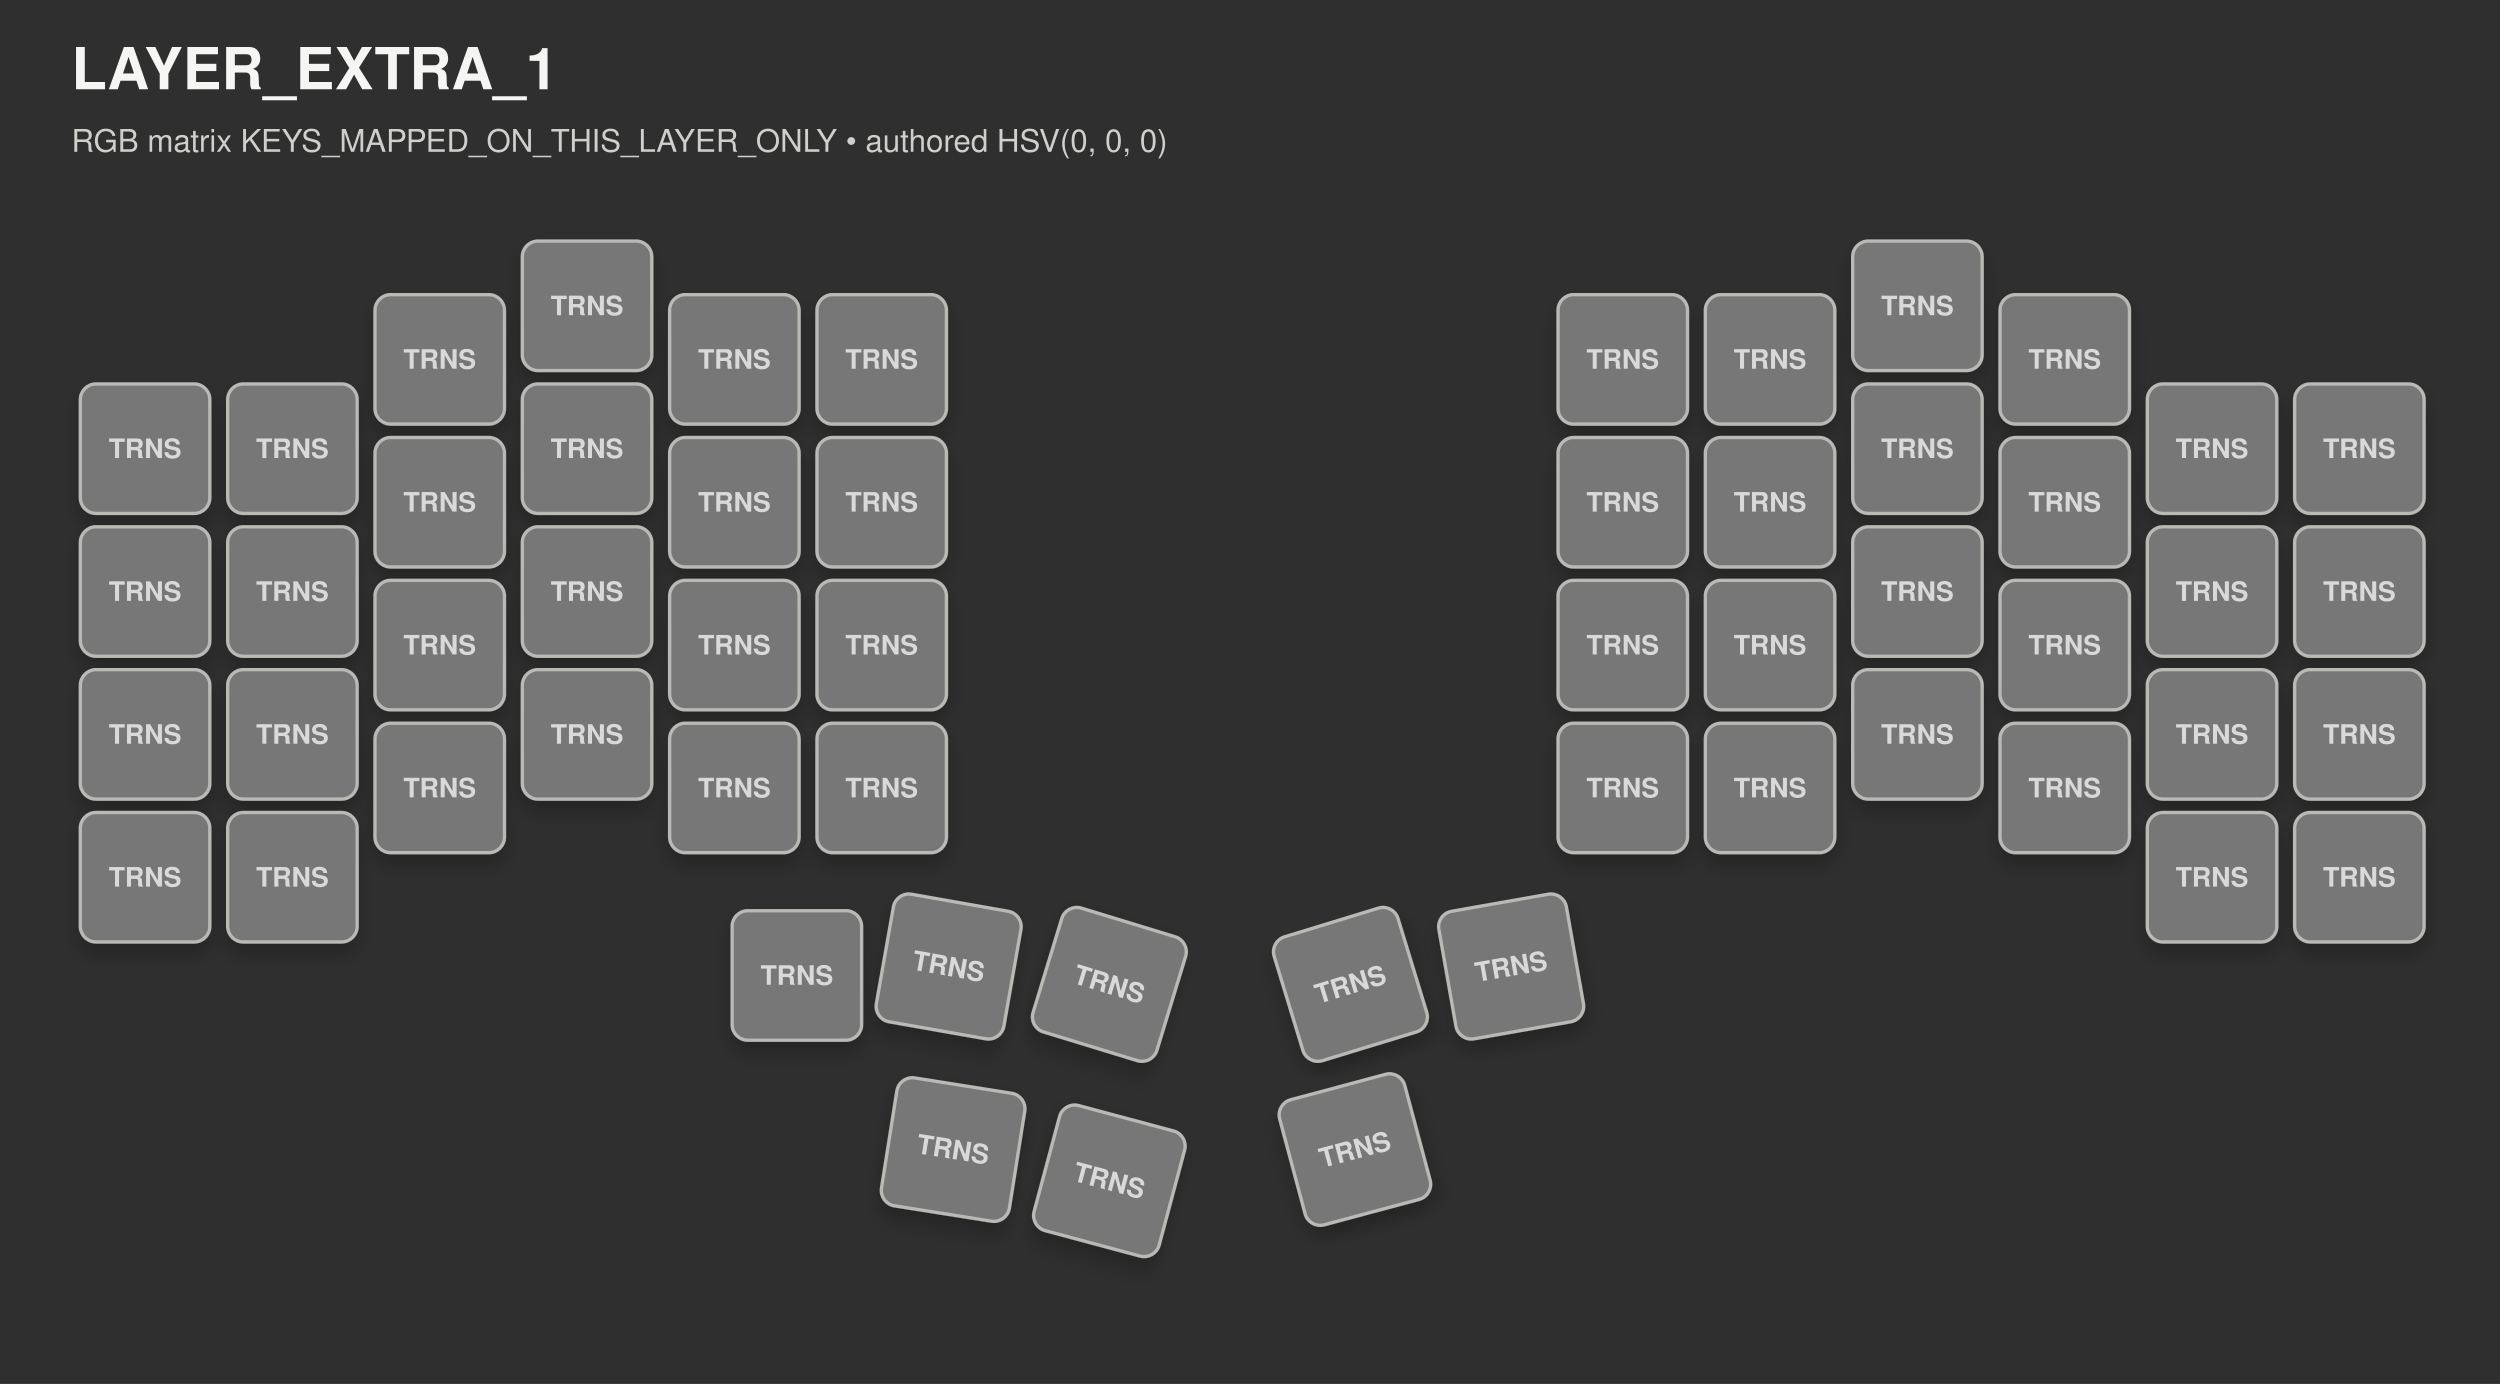
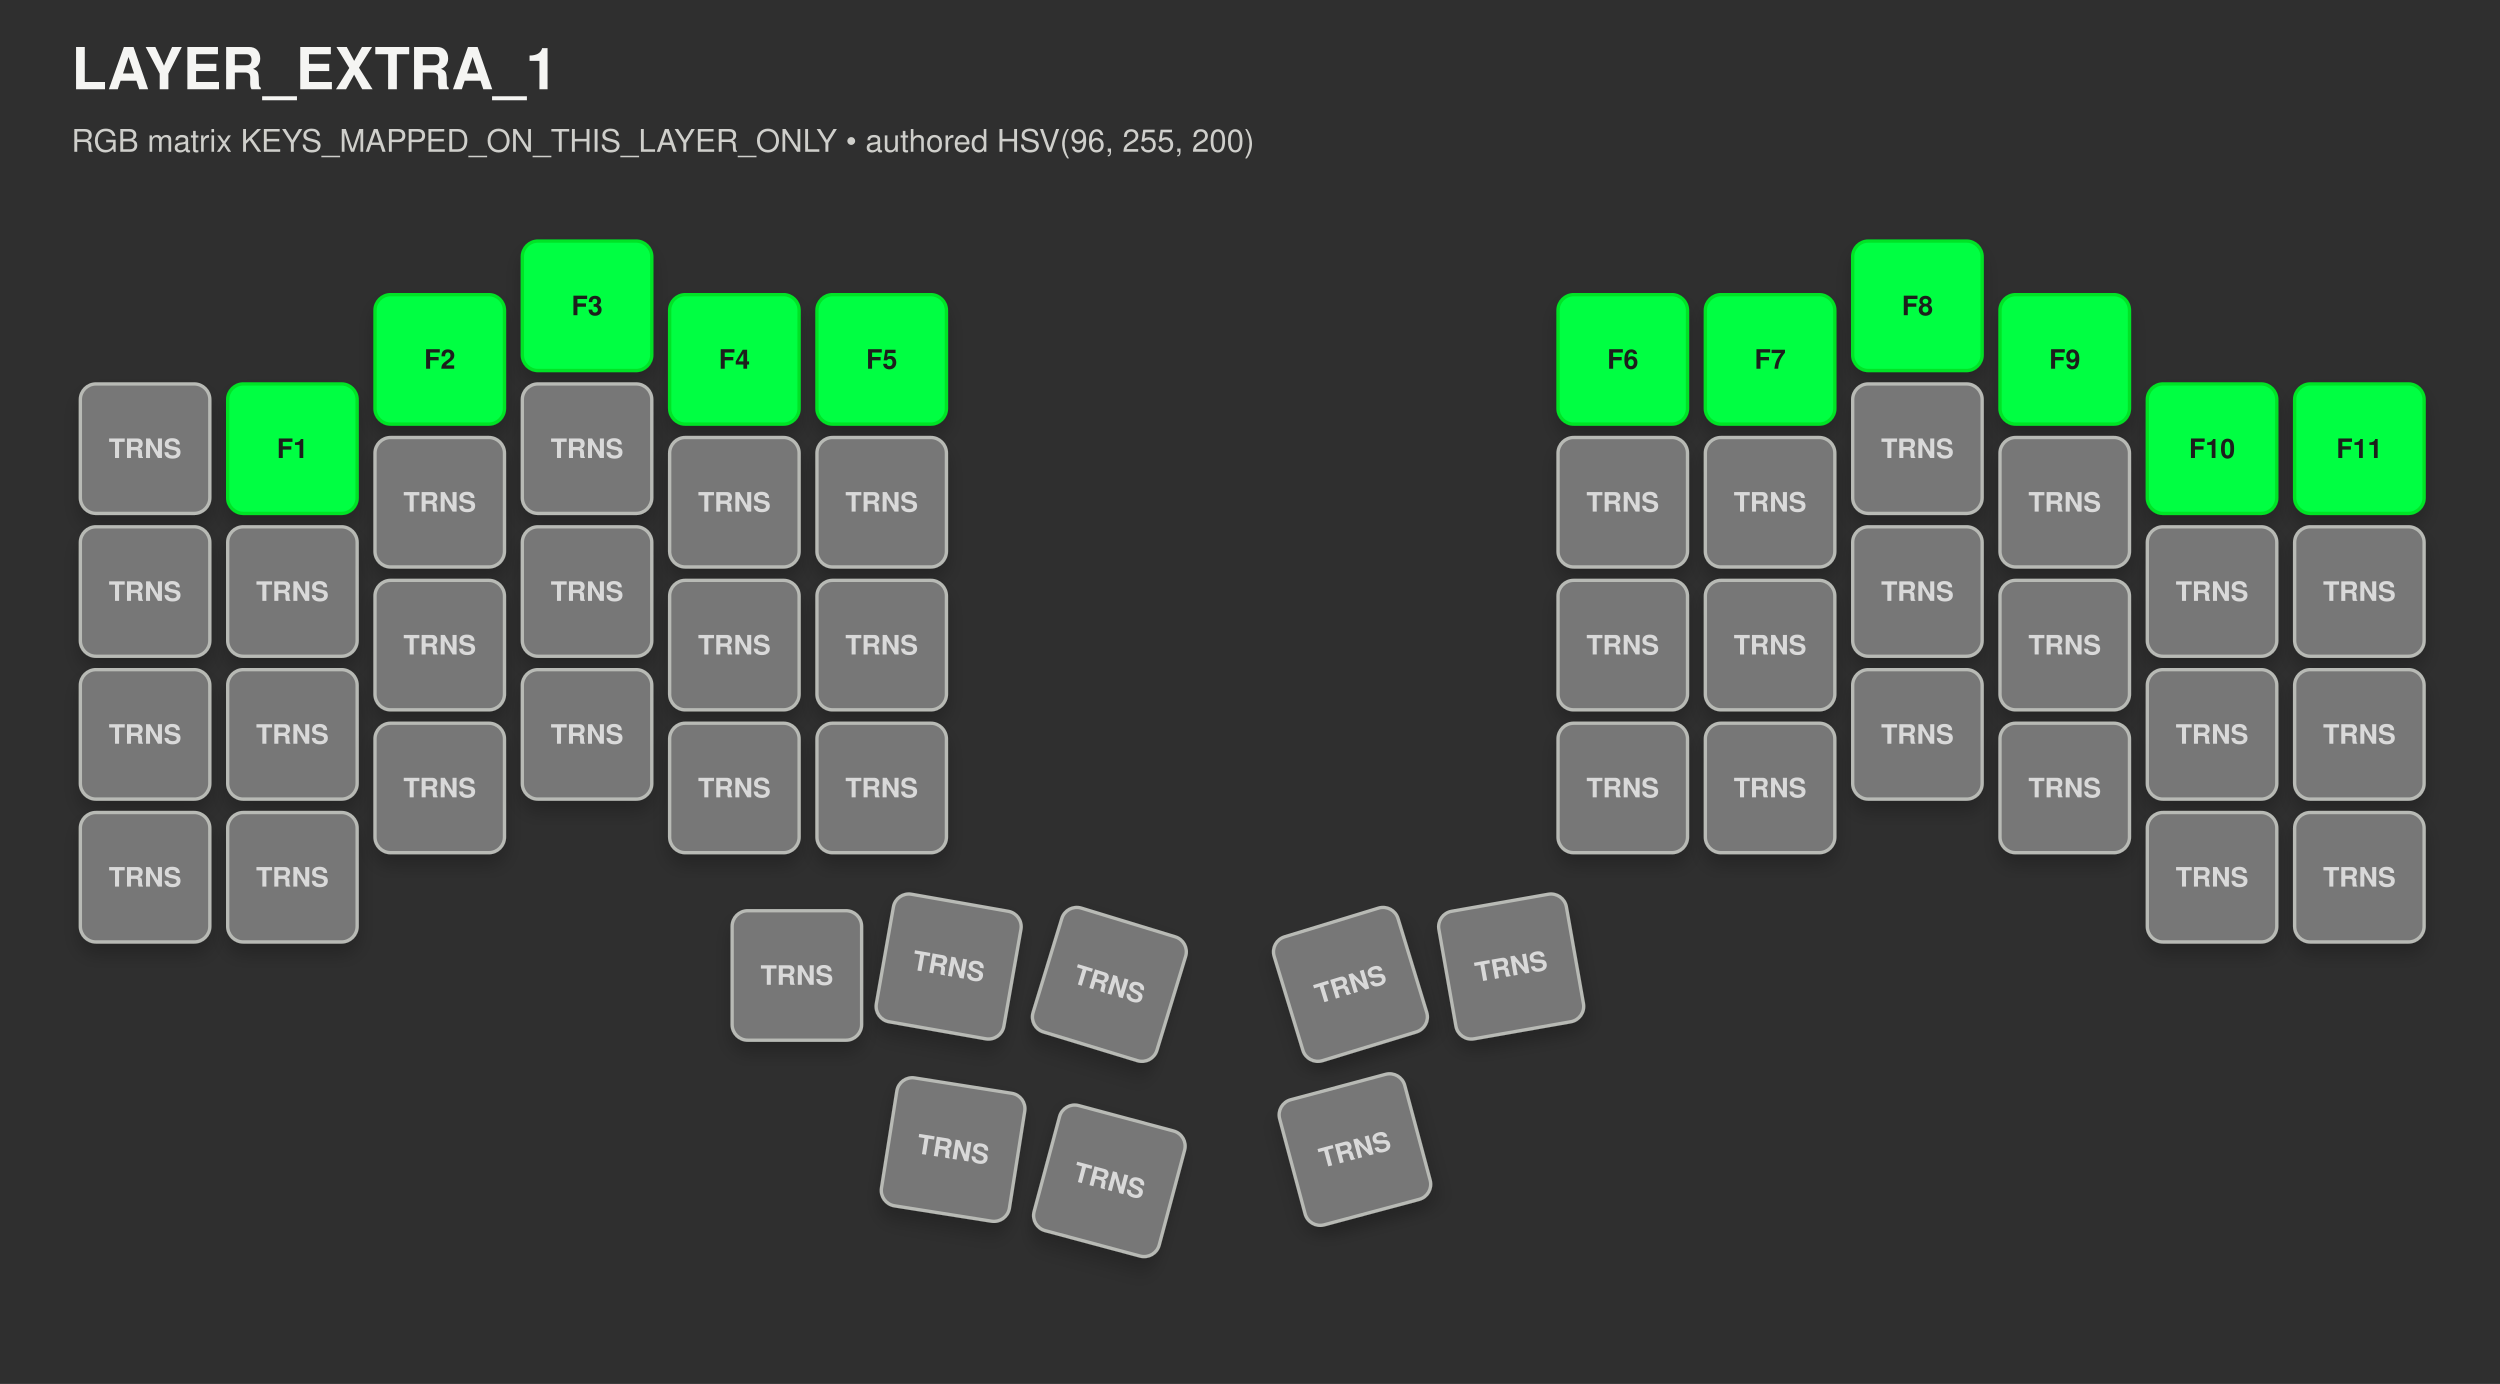
<svg xmlns="http://www.w3.org/2000/svg" width="1120" height="620" viewBox="0 0 1120 620" role="img" aria-labelledby="title desc">
  <defs>
    <filter id="shadow" x="-20%" y="-20%" width="140%" height="140%">
      <feDropShadow dx="0" dy="5" stdDeviation="4" flood-color="#000000" flood-opacity="0.22" />
    </filter>
  </defs>
  <rect width="1120" height="620" fill="#2f2f2f" />
  <text x="32" y="40" fill="#f5f5f3" font-size="26" font-family="Helvetica, Arial, sans-serif" font-weight="700">LAYER_EXTRA_1</text>
-   <text x="32" y="68" fill="#cfcfcb" font-size="14" font-family="Helvetica, Arial, sans-serif">RGB matrix KEYS_MAPPED_ON_THIS_LAYER_ONLY • authored HSV(0, 0, 0)</text>
+   <text x="32" y="68" fill="#cfcfcb" font-size="14" font-family="Helvetica, Arial, sans-serif">RGB matrix KEYS_MAPPED_ON_THIS_LAYER_ONLY • authored HSV(96, 255, 200)</text>
  <g transform="rotate(0 65.0 201.0)">
    <rect x="36.0" y="172.0" width="58" height="58" rx="7" fill="#777777" stroke="#b8bab5" stroke-width="1.5" filter="url(#shadow)" />
    <text x="65.0" y="201.0" fill="#ffffff" fill-opacity="0.72" font-size="12.0" text-anchor="middle" dominant-baseline="middle" font-family="Helvetica, Arial, sans-serif" font-weight="600">TRNS</text>
  </g>
  <g transform="rotate(0 131.0 201.0)">
-     <rect x="102.0" y="172.0" width="58" height="58" rx="7" fill="#777777" stroke="#b8bab5" stroke-width="1.5" filter="url(#shadow)" />
-     <text x="131.0" y="201.0" fill="#ffffff" fill-opacity="0.72" font-size="12.0" text-anchor="middle" dominant-baseline="middle" font-family="Helvetica, Arial, sans-serif" font-weight="600">TRNS</text>
+     <rect x="102.0" y="172.0" width="58" height="58" rx="7" fill="#00ff42" stroke="#00e326" stroke-width="1.5" filter="url(#shadow)" />
+     <text x="131.0" y="201.0" fill="#1c1f1c" fill-opacity="1.00" font-size="12.0" text-anchor="middle" dominant-baseline="middle" font-family="Helvetica, Arial, sans-serif" font-weight="600">F1</text>
  </g>
  <g transform="rotate(0 197.0 161.0)">
-     <rect x="168.0" y="132.0" width="58" height="58" rx="7" fill="#777777" stroke="#b8bab5" stroke-width="1.5" filter="url(#shadow)" />
-     <text x="197.0" y="161.0" fill="#ffffff" fill-opacity="0.72" font-size="12.0" text-anchor="middle" dominant-baseline="middle" font-family="Helvetica, Arial, sans-serif" font-weight="600">TRNS</text>
+     <rect x="168.0" y="132.0" width="58" height="58" rx="7" fill="#00ff42" stroke="#00e326" stroke-width="1.5" filter="url(#shadow)" />
+     <text x="197.0" y="161.0" fill="#1c1f1c" fill-opacity="1.00" font-size="12.0" text-anchor="middle" dominant-baseline="middle" font-family="Helvetica, Arial, sans-serif" font-weight="600">F2</text>
  </g>
  <g transform="rotate(0 263.0 137.0)">
-     <rect x="234.0" y="108.0" width="58" height="58" rx="7" fill="#777777" stroke="#b8bab5" stroke-width="1.5" filter="url(#shadow)" />
-     <text x="263.0" y="137.0" fill="#ffffff" fill-opacity="0.72" font-size="12.0" text-anchor="middle" dominant-baseline="middle" font-family="Helvetica, Arial, sans-serif" font-weight="600">TRNS</text>
+     <rect x="234.0" y="108.0" width="58" height="58" rx="7" fill="#00ff42" stroke="#00e326" stroke-width="1.5" filter="url(#shadow)" />
+     <text x="263.0" y="137.0" fill="#1c1f1c" fill-opacity="1.00" font-size="12.0" text-anchor="middle" dominant-baseline="middle" font-family="Helvetica, Arial, sans-serif" font-weight="600">F3</text>
  </g>
  <g transform="rotate(0 329.0 161.0)">
-     <rect x="300.0" y="132.0" width="58" height="58" rx="7" fill="#777777" stroke="#b8bab5" stroke-width="1.5" filter="url(#shadow)" />
-     <text x="329.0" y="161.0" fill="#ffffff" fill-opacity="0.72" font-size="12.0" text-anchor="middle" dominant-baseline="middle" font-family="Helvetica, Arial, sans-serif" font-weight="600">TRNS</text>
+     <rect x="300.0" y="132.0" width="58" height="58" rx="7" fill="#00ff42" stroke="#00e326" stroke-width="1.5" filter="url(#shadow)" />
+     <text x="329.0" y="161.0" fill="#1c1f1c" fill-opacity="1.00" font-size="12.0" text-anchor="middle" dominant-baseline="middle" font-family="Helvetica, Arial, sans-serif" font-weight="600">F4</text>
  </g>
  <g transform="rotate(0 395.0 161.0)">
-     <rect x="366.0" y="132.0" width="58" height="58" rx="7" fill="#777777" stroke="#b8bab5" stroke-width="1.5" filter="url(#shadow)" />
-     <text x="395.0" y="161.0" fill="#ffffff" fill-opacity="0.72" font-size="12.0" text-anchor="middle" dominant-baseline="middle" font-family="Helvetica, Arial, sans-serif" font-weight="600">TRNS</text>
+     <rect x="366.0" y="132.0" width="58" height="58" rx="7" fill="#00ff42" stroke="#00e326" stroke-width="1.5" filter="url(#shadow)" />
+     <text x="395.0" y="161.0" fill="#1c1f1c" fill-opacity="1.00" font-size="12.0" text-anchor="middle" dominant-baseline="middle" font-family="Helvetica, Arial, sans-serif" font-weight="600">F5</text>
  </g>
  <g transform="rotate(0 727.0 161.0)">
-     <rect x="698.0" y="132.0" width="58" height="58" rx="7" fill="#777777" stroke="#b8bab5" stroke-width="1.5" filter="url(#shadow)" />
-     <text x="727.0" y="161.0" fill="#ffffff" fill-opacity="0.72" font-size="12.0" text-anchor="middle" dominant-baseline="middle" font-family="Helvetica, Arial, sans-serif" font-weight="600">TRNS</text>
+     <rect x="698.0" y="132.0" width="58" height="58" rx="7" fill="#00ff42" stroke="#00e326" stroke-width="1.5" filter="url(#shadow)" />
+     <text x="727.0" y="161.0" fill="#1c1f1c" fill-opacity="1.00" font-size="12.0" text-anchor="middle" dominant-baseline="middle" font-family="Helvetica, Arial, sans-serif" font-weight="600">F6</text>
  </g>
  <g transform="rotate(0 793.0 161.0)">
-     <rect x="764.0" y="132.0" width="58" height="58" rx="7" fill="#777777" stroke="#b8bab5" stroke-width="1.5" filter="url(#shadow)" />
-     <text x="793.0" y="161.0" fill="#ffffff" fill-opacity="0.72" font-size="12.0" text-anchor="middle" dominant-baseline="middle" font-family="Helvetica, Arial, sans-serif" font-weight="600">TRNS</text>
+     <rect x="764.0" y="132.0" width="58" height="58" rx="7" fill="#00ff42" stroke="#00e326" stroke-width="1.5" filter="url(#shadow)" />
+     <text x="793.0" y="161.0" fill="#1c1f1c" fill-opacity="1.00" font-size="12.0" text-anchor="middle" dominant-baseline="middle" font-family="Helvetica, Arial, sans-serif" font-weight="600">F7</text>
  </g>
  <g transform="rotate(0 859.0 137.0)">
-     <rect x="830.0" y="108.0" width="58" height="58" rx="7" fill="#777777" stroke="#b8bab5" stroke-width="1.5" filter="url(#shadow)" />
-     <text x="859.0" y="137.0" fill="#ffffff" fill-opacity="0.72" font-size="12.0" text-anchor="middle" dominant-baseline="middle" font-family="Helvetica, Arial, sans-serif" font-weight="600">TRNS</text>
+     <rect x="830.0" y="108.0" width="58" height="58" rx="7" fill="#00ff42" stroke="#00e326" stroke-width="1.5" filter="url(#shadow)" />
+     <text x="859.0" y="137.0" fill="#1c1f1c" fill-opacity="1.00" font-size="12.0" text-anchor="middle" dominant-baseline="middle" font-family="Helvetica, Arial, sans-serif" font-weight="600">F8</text>
  </g>
  <g transform="rotate(0 925.0 161.0)">
-     <rect x="896.0" y="132.0" width="58" height="58" rx="7" fill="#777777" stroke="#b8bab5" stroke-width="1.5" filter="url(#shadow)" />
-     <text x="925.0" y="161.0" fill="#ffffff" fill-opacity="0.72" font-size="12.0" text-anchor="middle" dominant-baseline="middle" font-family="Helvetica, Arial, sans-serif" font-weight="600">TRNS</text>
+     <rect x="896.0" y="132.0" width="58" height="58" rx="7" fill="#00ff42" stroke="#00e326" stroke-width="1.5" filter="url(#shadow)" />
+     <text x="925.0" y="161.0" fill="#1c1f1c" fill-opacity="1.00" font-size="12.0" text-anchor="middle" dominant-baseline="middle" font-family="Helvetica, Arial, sans-serif" font-weight="600">F9</text>
  </g>
  <g transform="rotate(0 991.0 201.0)">
-     <rect x="962.0" y="172.0" width="58" height="58" rx="7" fill="#777777" stroke="#b8bab5" stroke-width="1.5" filter="url(#shadow)" />
-     <text x="991.0" y="201.0" fill="#ffffff" fill-opacity="0.72" font-size="12.0" text-anchor="middle" dominant-baseline="middle" font-family="Helvetica, Arial, sans-serif" font-weight="600">TRNS</text>
+     <rect x="962.0" y="172.0" width="58" height="58" rx="7" fill="#00ff42" stroke="#00e326" stroke-width="1.5" filter="url(#shadow)" />
+     <text x="991.0" y="201.0" fill="#1c1f1c" fill-opacity="1.00" font-size="12.0" text-anchor="middle" dominant-baseline="middle" font-family="Helvetica, Arial, sans-serif" font-weight="600">F10</text>
  </g>
  <g transform="rotate(0 1057.0 201.0)">
-     <rect x="1028.0" y="172.0" width="58" height="58" rx="7" fill="#777777" stroke="#b8bab5" stroke-width="1.5" filter="url(#shadow)" />
-     <text x="1057.0" y="201.0" fill="#ffffff" fill-opacity="0.72" font-size="12.0" text-anchor="middle" dominant-baseline="middle" font-family="Helvetica, Arial, sans-serif" font-weight="600">TRNS</text>
+     <rect x="1028.0" y="172.0" width="58" height="58" rx="7" fill="#00ff42" stroke="#00e326" stroke-width="1.5" filter="url(#shadow)" />
+     <text x="1057.0" y="201.0" fill="#1c1f1c" fill-opacity="1.00" font-size="12.0" text-anchor="middle" dominant-baseline="middle" font-family="Helvetica, Arial, sans-serif" font-weight="600">F11</text>
  </g>
  <g transform="rotate(0 65.0 265.0)">
    <rect x="36.0" y="236.0" width="58" height="58" rx="7" fill="#777777" stroke="#b8bab5" stroke-width="1.5" filter="url(#shadow)" />
    <text x="65.0" y="265.0" fill="#ffffff" fill-opacity="0.72" font-size="12.0" text-anchor="middle" dominant-baseline="middle" font-family="Helvetica, Arial, sans-serif" font-weight="600">TRNS</text>
  </g>
  <g transform="rotate(0 131.0 265.0)">
    <rect x="102.0" y="236.0" width="58" height="58" rx="7" fill="#777777" stroke="#b8bab5" stroke-width="1.5" filter="url(#shadow)" />
    <text x="131.0" y="265.0" fill="#ffffff" fill-opacity="0.72" font-size="12.0" text-anchor="middle" dominant-baseline="middle" font-family="Helvetica, Arial, sans-serif" font-weight="600">TRNS</text>
  </g>
  <g transform="rotate(0 197.0 225.0)">
    <rect x="168.0" y="196.0" width="58" height="58" rx="7" fill="#777777" stroke="#b8bab5" stroke-width="1.5" filter="url(#shadow)" />
    <text x="197.0" y="225.0" fill="#ffffff" fill-opacity="0.72" font-size="12.0" text-anchor="middle" dominant-baseline="middle" font-family="Helvetica, Arial, sans-serif" font-weight="600">TRNS</text>
  </g>
  <g transform="rotate(0 263.0 201.0)">
    <rect x="234.0" y="172.0" width="58" height="58" rx="7" fill="#777777" stroke="#b8bab5" stroke-width="1.5" filter="url(#shadow)" />
    <text x="263.0" y="201.0" fill="#ffffff" fill-opacity="0.72" font-size="12.0" text-anchor="middle" dominant-baseline="middle" font-family="Helvetica, Arial, sans-serif" font-weight="600">TRNS</text>
  </g>
  <g transform="rotate(0 329.0 225.0)">
    <rect x="300.0" y="196.0" width="58" height="58" rx="7" fill="#777777" stroke="#b8bab5" stroke-width="1.5" filter="url(#shadow)" />
    <text x="329.0" y="225.0" fill="#ffffff" fill-opacity="0.72" font-size="12.0" text-anchor="middle" dominant-baseline="middle" font-family="Helvetica, Arial, sans-serif" font-weight="600">TRNS</text>
  </g>
  <g transform="rotate(0 395.0 225.0)">
    <rect x="366.0" y="196.0" width="58" height="58" rx="7" fill="#777777" stroke="#b8bab5" stroke-width="1.5" filter="url(#shadow)" />
    <text x="395.0" y="225.0" fill="#ffffff" fill-opacity="0.72" font-size="12.0" text-anchor="middle" dominant-baseline="middle" font-family="Helvetica, Arial, sans-serif" font-weight="600">TRNS</text>
  </g>
  <g transform="rotate(0 727.0 225.0)">
    <rect x="698.0" y="196.0" width="58" height="58" rx="7" fill="#777777" stroke="#b8bab5" stroke-width="1.5" filter="url(#shadow)" />
    <text x="727.0" y="225.0" fill="#ffffff" fill-opacity="0.72" font-size="12.0" text-anchor="middle" dominant-baseline="middle" font-family="Helvetica, Arial, sans-serif" font-weight="600">TRNS</text>
  </g>
  <g transform="rotate(0 793.0 225.0)">
    <rect x="764.0" y="196.0" width="58" height="58" rx="7" fill="#777777" stroke="#b8bab5" stroke-width="1.5" filter="url(#shadow)" />
    <text x="793.0" y="225.0" fill="#ffffff" fill-opacity="0.72" font-size="12.0" text-anchor="middle" dominant-baseline="middle" font-family="Helvetica, Arial, sans-serif" font-weight="600">TRNS</text>
  </g>
  <g transform="rotate(0 859.0 201.0)">
    <rect x="830.0" y="172.0" width="58" height="58" rx="7" fill="#777777" stroke="#b8bab5" stroke-width="1.5" filter="url(#shadow)" />
    <text x="859.0" y="201.0" fill="#ffffff" fill-opacity="0.72" font-size="12.0" text-anchor="middle" dominant-baseline="middle" font-family="Helvetica, Arial, sans-serif" font-weight="600">TRNS</text>
  </g>
  <g transform="rotate(0 925.0 225.0)">
    <rect x="896.0" y="196.0" width="58" height="58" rx="7" fill="#777777" stroke="#b8bab5" stroke-width="1.5" filter="url(#shadow)" />
    <text x="925.0" y="225.0" fill="#ffffff" fill-opacity="0.72" font-size="12.0" text-anchor="middle" dominant-baseline="middle" font-family="Helvetica, Arial, sans-serif" font-weight="600">TRNS</text>
  </g>
  <g transform="rotate(0 991.0 265.0)">
    <rect x="962.0" y="236.0" width="58" height="58" rx="7" fill="#777777" stroke="#b8bab5" stroke-width="1.5" filter="url(#shadow)" />
    <text x="991.0" y="265.0" fill="#ffffff" fill-opacity="0.72" font-size="12.0" text-anchor="middle" dominant-baseline="middle" font-family="Helvetica, Arial, sans-serif" font-weight="600">TRNS</text>
  </g>
  <g transform="rotate(0 1057.0 265.0)">
    <rect x="1028.0" y="236.0" width="58" height="58" rx="7" fill="#777777" stroke="#b8bab5" stroke-width="1.5" filter="url(#shadow)" />
    <text x="1057.0" y="265.0" fill="#ffffff" fill-opacity="0.72" font-size="12.0" text-anchor="middle" dominant-baseline="middle" font-family="Helvetica, Arial, sans-serif" font-weight="600">TRNS</text>
  </g>
  <g transform="rotate(0 65.0 329.0)">
    <rect x="36.0" y="300.0" width="58" height="58" rx="7" fill="#777777" stroke="#b8bab5" stroke-width="1.5" filter="url(#shadow)" />
    <text x="65.0" y="329.0" fill="#ffffff" fill-opacity="0.72" font-size="12.0" text-anchor="middle" dominant-baseline="middle" font-family="Helvetica, Arial, sans-serif" font-weight="600">TRNS</text>
  </g>
  <g transform="rotate(0 131.0 329.0)">
    <rect x="102.0" y="300.0" width="58" height="58" rx="7" fill="#777777" stroke="#b8bab5" stroke-width="1.5" filter="url(#shadow)" />
    <text x="131.0" y="329.0" fill="#ffffff" fill-opacity="0.72" font-size="12.0" text-anchor="middle" dominant-baseline="middle" font-family="Helvetica, Arial, sans-serif" font-weight="600">TRNS</text>
  </g>
  <g transform="rotate(0 197.0 289.0)">
    <rect x="168.0" y="260.0" width="58" height="58" rx="7" fill="#777777" stroke="#b8bab5" stroke-width="1.5" filter="url(#shadow)" />
    <text x="197.0" y="289.0" fill="#ffffff" fill-opacity="0.72" font-size="12.0" text-anchor="middle" dominant-baseline="middle" font-family="Helvetica, Arial, sans-serif" font-weight="600">TRNS</text>
  </g>
  <g transform="rotate(0 263.0 265.0)">
    <rect x="234.0" y="236.0" width="58" height="58" rx="7" fill="#777777" stroke="#b8bab5" stroke-width="1.5" filter="url(#shadow)" />
    <text x="263.0" y="265.0" fill="#ffffff" fill-opacity="0.72" font-size="12.0" text-anchor="middle" dominant-baseline="middle" font-family="Helvetica, Arial, sans-serif" font-weight="600">TRNS</text>
  </g>
  <g transform="rotate(0 329.0 289.0)">
    <rect x="300.0" y="260.0" width="58" height="58" rx="7" fill="#777777" stroke="#b8bab5" stroke-width="1.5" filter="url(#shadow)" />
    <text x="329.0" y="289.0" fill="#ffffff" fill-opacity="0.72" font-size="12.0" text-anchor="middle" dominant-baseline="middle" font-family="Helvetica, Arial, sans-serif" font-weight="600">TRNS</text>
  </g>
  <g transform="rotate(0 395.0 289.0)">
    <rect x="366.0" y="260.0" width="58" height="58" rx="7" fill="#777777" stroke="#b8bab5" stroke-width="1.5" filter="url(#shadow)" />
    <text x="395.0" y="289.0" fill="#ffffff" fill-opacity="0.72" font-size="12.0" text-anchor="middle" dominant-baseline="middle" font-family="Helvetica, Arial, sans-serif" font-weight="600">TRNS</text>
  </g>
  <g transform="rotate(0 727.0 289.0)">
    <rect x="698.0" y="260.0" width="58" height="58" rx="7" fill="#777777" stroke="#b8bab5" stroke-width="1.5" filter="url(#shadow)" />
    <text x="727.0" y="289.0" fill="#ffffff" fill-opacity="0.72" font-size="12.0" text-anchor="middle" dominant-baseline="middle" font-family="Helvetica, Arial, sans-serif" font-weight="600">TRNS</text>
  </g>
  <g transform="rotate(0 793.0 289.0)">
    <rect x="764.0" y="260.0" width="58" height="58" rx="7" fill="#777777" stroke="#b8bab5" stroke-width="1.5" filter="url(#shadow)" />
    <text x="793.0" y="289.0" fill="#ffffff" fill-opacity="0.72" font-size="12.0" text-anchor="middle" dominant-baseline="middle" font-family="Helvetica, Arial, sans-serif" font-weight="600">TRNS</text>
  </g>
  <g transform="rotate(0 859.0 265.0)">
    <rect x="830.0" y="236.0" width="58" height="58" rx="7" fill="#777777" stroke="#b8bab5" stroke-width="1.5" filter="url(#shadow)" />
    <text x="859.0" y="265.0" fill="#ffffff" fill-opacity="0.72" font-size="12.0" text-anchor="middle" dominant-baseline="middle" font-family="Helvetica, Arial, sans-serif" font-weight="600">TRNS</text>
  </g>
  <g transform="rotate(0 925.0 289.0)">
    <rect x="896.0" y="260.0" width="58" height="58" rx="7" fill="#777777" stroke="#b8bab5" stroke-width="1.5" filter="url(#shadow)" />
    <text x="925.0" y="289.0" fill="#ffffff" fill-opacity="0.72" font-size="12.0" text-anchor="middle" dominant-baseline="middle" font-family="Helvetica, Arial, sans-serif" font-weight="600">TRNS</text>
  </g>
  <g transform="rotate(0 991.0 329.0)">
    <rect x="962.0" y="300.0" width="58" height="58" rx="7" fill="#777777" stroke="#b8bab5" stroke-width="1.5" filter="url(#shadow)" />
    <text x="991.0" y="329.0" fill="#ffffff" fill-opacity="0.72" font-size="12.0" text-anchor="middle" dominant-baseline="middle" font-family="Helvetica, Arial, sans-serif" font-weight="600">TRNS</text>
  </g>
  <g transform="rotate(0 1057.0 329.0)">
    <rect x="1028.0" y="300.0" width="58" height="58" rx="7" fill="#777777" stroke="#b8bab5" stroke-width="1.5" filter="url(#shadow)" />
    <text x="1057.0" y="329.0" fill="#ffffff" fill-opacity="0.72" font-size="12.0" text-anchor="middle" dominant-baseline="middle" font-family="Helvetica, Arial, sans-serif" font-weight="600">TRNS</text>
  </g>
  <g transform="rotate(0 65.0 393.0)">
    <rect x="36.0" y="364.0" width="58" height="58" rx="7" fill="#777777" stroke="#b8bab5" stroke-width="1.5" filter="url(#shadow)" />
    <text x="65.0" y="393.0" fill="#ffffff" fill-opacity="0.72" font-size="12.0" text-anchor="middle" dominant-baseline="middle" font-family="Helvetica, Arial, sans-serif" font-weight="600">TRNS</text>
  </g>
  <g transform="rotate(0 131.0 393.0)">
    <rect x="102.0" y="364.0" width="58" height="58" rx="7" fill="#777777" stroke="#b8bab5" stroke-width="1.5" filter="url(#shadow)" />
    <text x="131.0" y="393.0" fill="#ffffff" fill-opacity="0.72" font-size="12.0" text-anchor="middle" dominant-baseline="middle" font-family="Helvetica, Arial, sans-serif" font-weight="600">TRNS</text>
  </g>
  <g transform="rotate(0 197.0 353.0)">
    <rect x="168.0" y="324.0" width="58" height="58" rx="7" fill="#777777" stroke="#b8bab5" stroke-width="1.5" filter="url(#shadow)" />
    <text x="197.0" y="353.0" fill="#ffffff" fill-opacity="0.72" font-size="12.0" text-anchor="middle" dominant-baseline="middle" font-family="Helvetica, Arial, sans-serif" font-weight="600">TRNS</text>
  </g>
  <g transform="rotate(0 263.0 329.0)">
    <rect x="234.0" y="300.0" width="58" height="58" rx="7" fill="#777777" stroke="#b8bab5" stroke-width="1.5" filter="url(#shadow)" />
    <text x="263.0" y="329.0" fill="#ffffff" fill-opacity="0.72" font-size="12.0" text-anchor="middle" dominant-baseline="middle" font-family="Helvetica, Arial, sans-serif" font-weight="600">TRNS</text>
  </g>
  <g transform="rotate(0 329.0 353.0)">
    <rect x="300.0" y="324.0" width="58" height="58" rx="7" fill="#777777" stroke="#b8bab5" stroke-width="1.5" filter="url(#shadow)" />
    <text x="329.0" y="353.0" fill="#ffffff" fill-opacity="0.72" font-size="12.0" text-anchor="middle" dominant-baseline="middle" font-family="Helvetica, Arial, sans-serif" font-weight="600">TRNS</text>
  </g>
  <g transform="rotate(0 395.0 353.0)">
    <rect x="366.0" y="324.0" width="58" height="58" rx="7" fill="#777777" stroke="#b8bab5" stroke-width="1.5" filter="url(#shadow)" />
    <text x="395.0" y="353.0" fill="#ffffff" fill-opacity="0.72" font-size="12.0" text-anchor="middle" dominant-baseline="middle" font-family="Helvetica, Arial, sans-serif" font-weight="600">TRNS</text>
  </g>
  <g transform="rotate(0 727.0 353.0)">
    <rect x="698.0" y="324.0" width="58" height="58" rx="7" fill="#777777" stroke="#b8bab5" stroke-width="1.5" filter="url(#shadow)" />
    <text x="727.0" y="353.0" fill="#ffffff" fill-opacity="0.72" font-size="12.0" text-anchor="middle" dominant-baseline="middle" font-family="Helvetica, Arial, sans-serif" font-weight="600">TRNS</text>
  </g>
  <g transform="rotate(0 793.0 353.0)">
    <rect x="764.0" y="324.0" width="58" height="58" rx="7" fill="#777777" stroke="#b8bab5" stroke-width="1.5" filter="url(#shadow)" />
    <text x="793.0" y="353.0" fill="#ffffff" fill-opacity="0.72" font-size="12.0" text-anchor="middle" dominant-baseline="middle" font-family="Helvetica, Arial, sans-serif" font-weight="600">TRNS</text>
  </g>
  <g transform="rotate(0 859.0 329.0)">
    <rect x="830.0" y="300.0" width="58" height="58" rx="7" fill="#777777" stroke="#b8bab5" stroke-width="1.5" filter="url(#shadow)" />
    <text x="859.0" y="329.0" fill="#ffffff" fill-opacity="0.72" font-size="12.0" text-anchor="middle" dominant-baseline="middle" font-family="Helvetica, Arial, sans-serif" font-weight="600">TRNS</text>
  </g>
  <g transform="rotate(0 925.0 353.0)">
    <rect x="896.0" y="324.0" width="58" height="58" rx="7" fill="#777777" stroke="#b8bab5" stroke-width="1.5" filter="url(#shadow)" />
    <text x="925.0" y="353.0" fill="#ffffff" fill-opacity="0.72" font-size="12.0" text-anchor="middle" dominant-baseline="middle" font-family="Helvetica, Arial, sans-serif" font-weight="600">TRNS</text>
  </g>
  <g transform="rotate(0 991.0 393.0)">
    <rect x="962.0" y="364.0" width="58" height="58" rx="7" fill="#777777" stroke="#b8bab5" stroke-width="1.5" filter="url(#shadow)" />
    <text x="991.0" y="393.0" fill="#ffffff" fill-opacity="0.72" font-size="12.0" text-anchor="middle" dominant-baseline="middle" font-family="Helvetica, Arial, sans-serif" font-weight="600">TRNS</text>
  </g>
  <g transform="rotate(0 1057.0 393.0)">
    <rect x="1028.0" y="364.0" width="58" height="58" rx="7" fill="#777777" stroke="#b8bab5" stroke-width="1.5" filter="url(#shadow)" />
    <text x="1057.0" y="393.0" fill="#ffffff" fill-opacity="0.72" font-size="12.0" text-anchor="middle" dominant-baseline="middle" font-family="Helvetica, Arial, sans-serif" font-weight="600">TRNS</text>
  </g>
  <g transform="rotate(0 357.0 437.0)">
    <rect x="328.0" y="408.0" width="58" height="58" rx="7" fill="#777777" stroke="#b8bab5" stroke-width="1.5" filter="url(#shadow)" />
    <text x="357.0" y="437.0" fill="#ffffff" fill-opacity="0.72" font-size="12.0" text-anchor="middle" dominant-baseline="middle" font-family="Helvetica, Arial, sans-serif" font-weight="600">TRNS</text>
  </g>
  <g transform="rotate(10 425.0 433.0)">
    <rect x="396.0" y="404.0" width="58" height="58" rx="7" fill="#777777" stroke="#b8bab5" stroke-width="1.5" filter="url(#shadow)" />
    <text x="425.0" y="433.0" fill="#ffffff" fill-opacity="0.72" font-size="12.0" text-anchor="middle" dominant-baseline="middle" font-family="Helvetica, Arial, sans-serif" font-weight="600">TRNS</text>
  </g>
  <g transform="rotate(17 497.0 441.0)">
    <rect x="468.0" y="412.0" width="58" height="58" rx="7" fill="#777777" stroke="#b8bab5" stroke-width="1.5" filter="url(#shadow)" />
    <text x="497.0" y="441.0" fill="#ffffff" fill-opacity="0.72" font-size="12.0" text-anchor="middle" dominant-baseline="middle" font-family="Helvetica, Arial, sans-serif" font-weight="600">TRNS</text>
  </g>
  <g transform="rotate(-17 605.0 441.0)">
    <rect x="576.0" y="412.0" width="58" height="58" rx="7" fill="#777777" stroke="#b8bab5" stroke-width="1.5" filter="url(#shadow)" />
    <text x="605.0" y="441.0" fill="#ffffff" fill-opacity="0.72" font-size="12.0" text-anchor="middle" dominant-baseline="middle" font-family="Helvetica, Arial, sans-serif" font-weight="600">TRNS</text>
  </g>
  <g transform="rotate(-10 677.0 433.0)">
    <rect x="648.0" y="404.0" width="58" height="58" rx="7" fill="#777777" stroke="#b8bab5" stroke-width="1.5" filter="url(#shadow)" />
    <text x="677.0" y="433.0" fill="#ffffff" fill-opacity="0.72" font-size="12.0" text-anchor="middle" dominant-baseline="middle" font-family="Helvetica, Arial, sans-serif" font-weight="600">TRNS</text>
  </g>
  <g transform="rotate(9 427.0 515.0)">
    <rect x="398.0" y="486.0" width="58" height="58" rx="7" fill="#777777" stroke="#b8bab5" stroke-width="1.5" filter="url(#shadow)" />
    <text x="427.0" y="515.0" fill="#ffffff" fill-opacity="0.72" font-size="12.0" text-anchor="middle" dominant-baseline="middle" font-family="Helvetica, Arial, sans-serif" font-weight="600">TRNS</text>
  </g>
  <g transform="rotate(15 497.0 529.0)">
    <rect x="468.0" y="500.0" width="58" height="58" rx="7" fill="#777777" stroke="#b8bab5" stroke-width="1.5" filter="url(#shadow)" />
    <text x="497.0" y="529.0" fill="#ffffff" fill-opacity="0.72" font-size="12.0" text-anchor="middle" dominant-baseline="middle" font-family="Helvetica, Arial, sans-serif" font-weight="600">TRNS</text>
  </g>
  <g transform="rotate(-15 607.0 515.0)">
    <rect x="578.0" y="486.0" width="58" height="58" rx="7" fill="#777777" stroke="#b8bab5" stroke-width="1.5" filter="url(#shadow)" />
    <text x="607.0" y="515.0" fill="#ffffff" fill-opacity="0.72" font-size="12.0" text-anchor="middle" dominant-baseline="middle" font-family="Helvetica, Arial, sans-serif" font-weight="600">TRNS</text>
  </g>
</svg>
